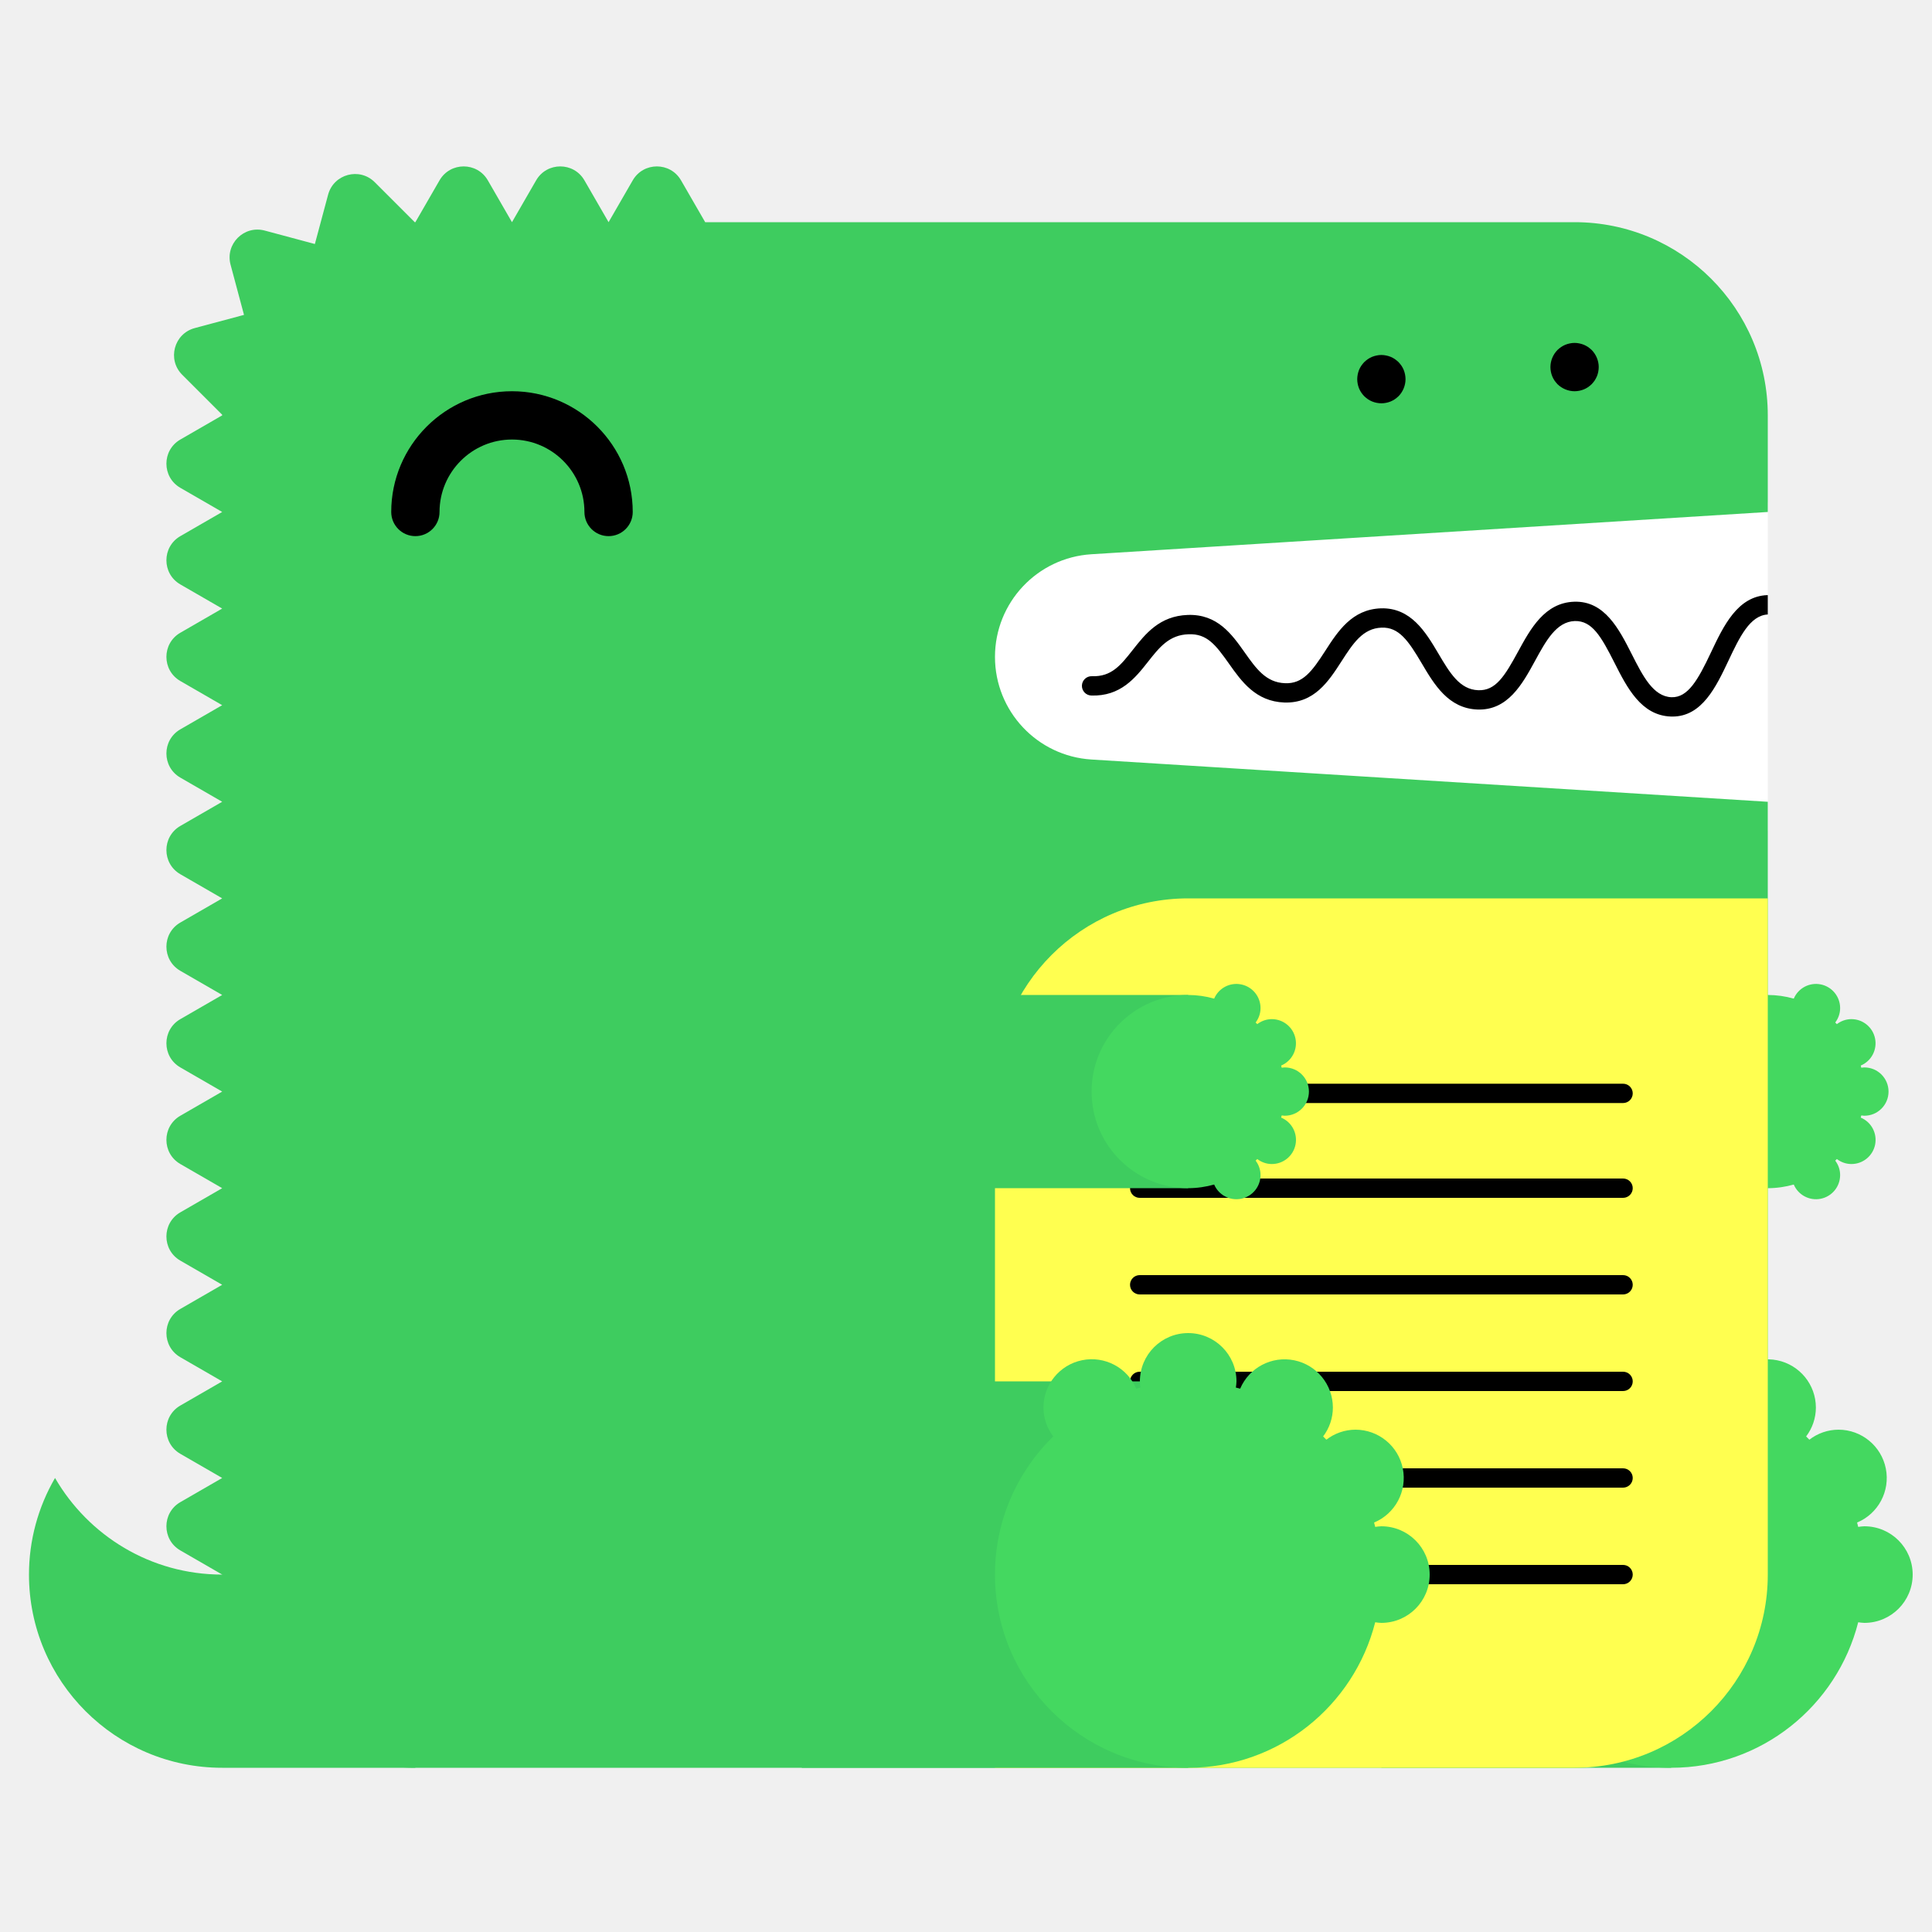
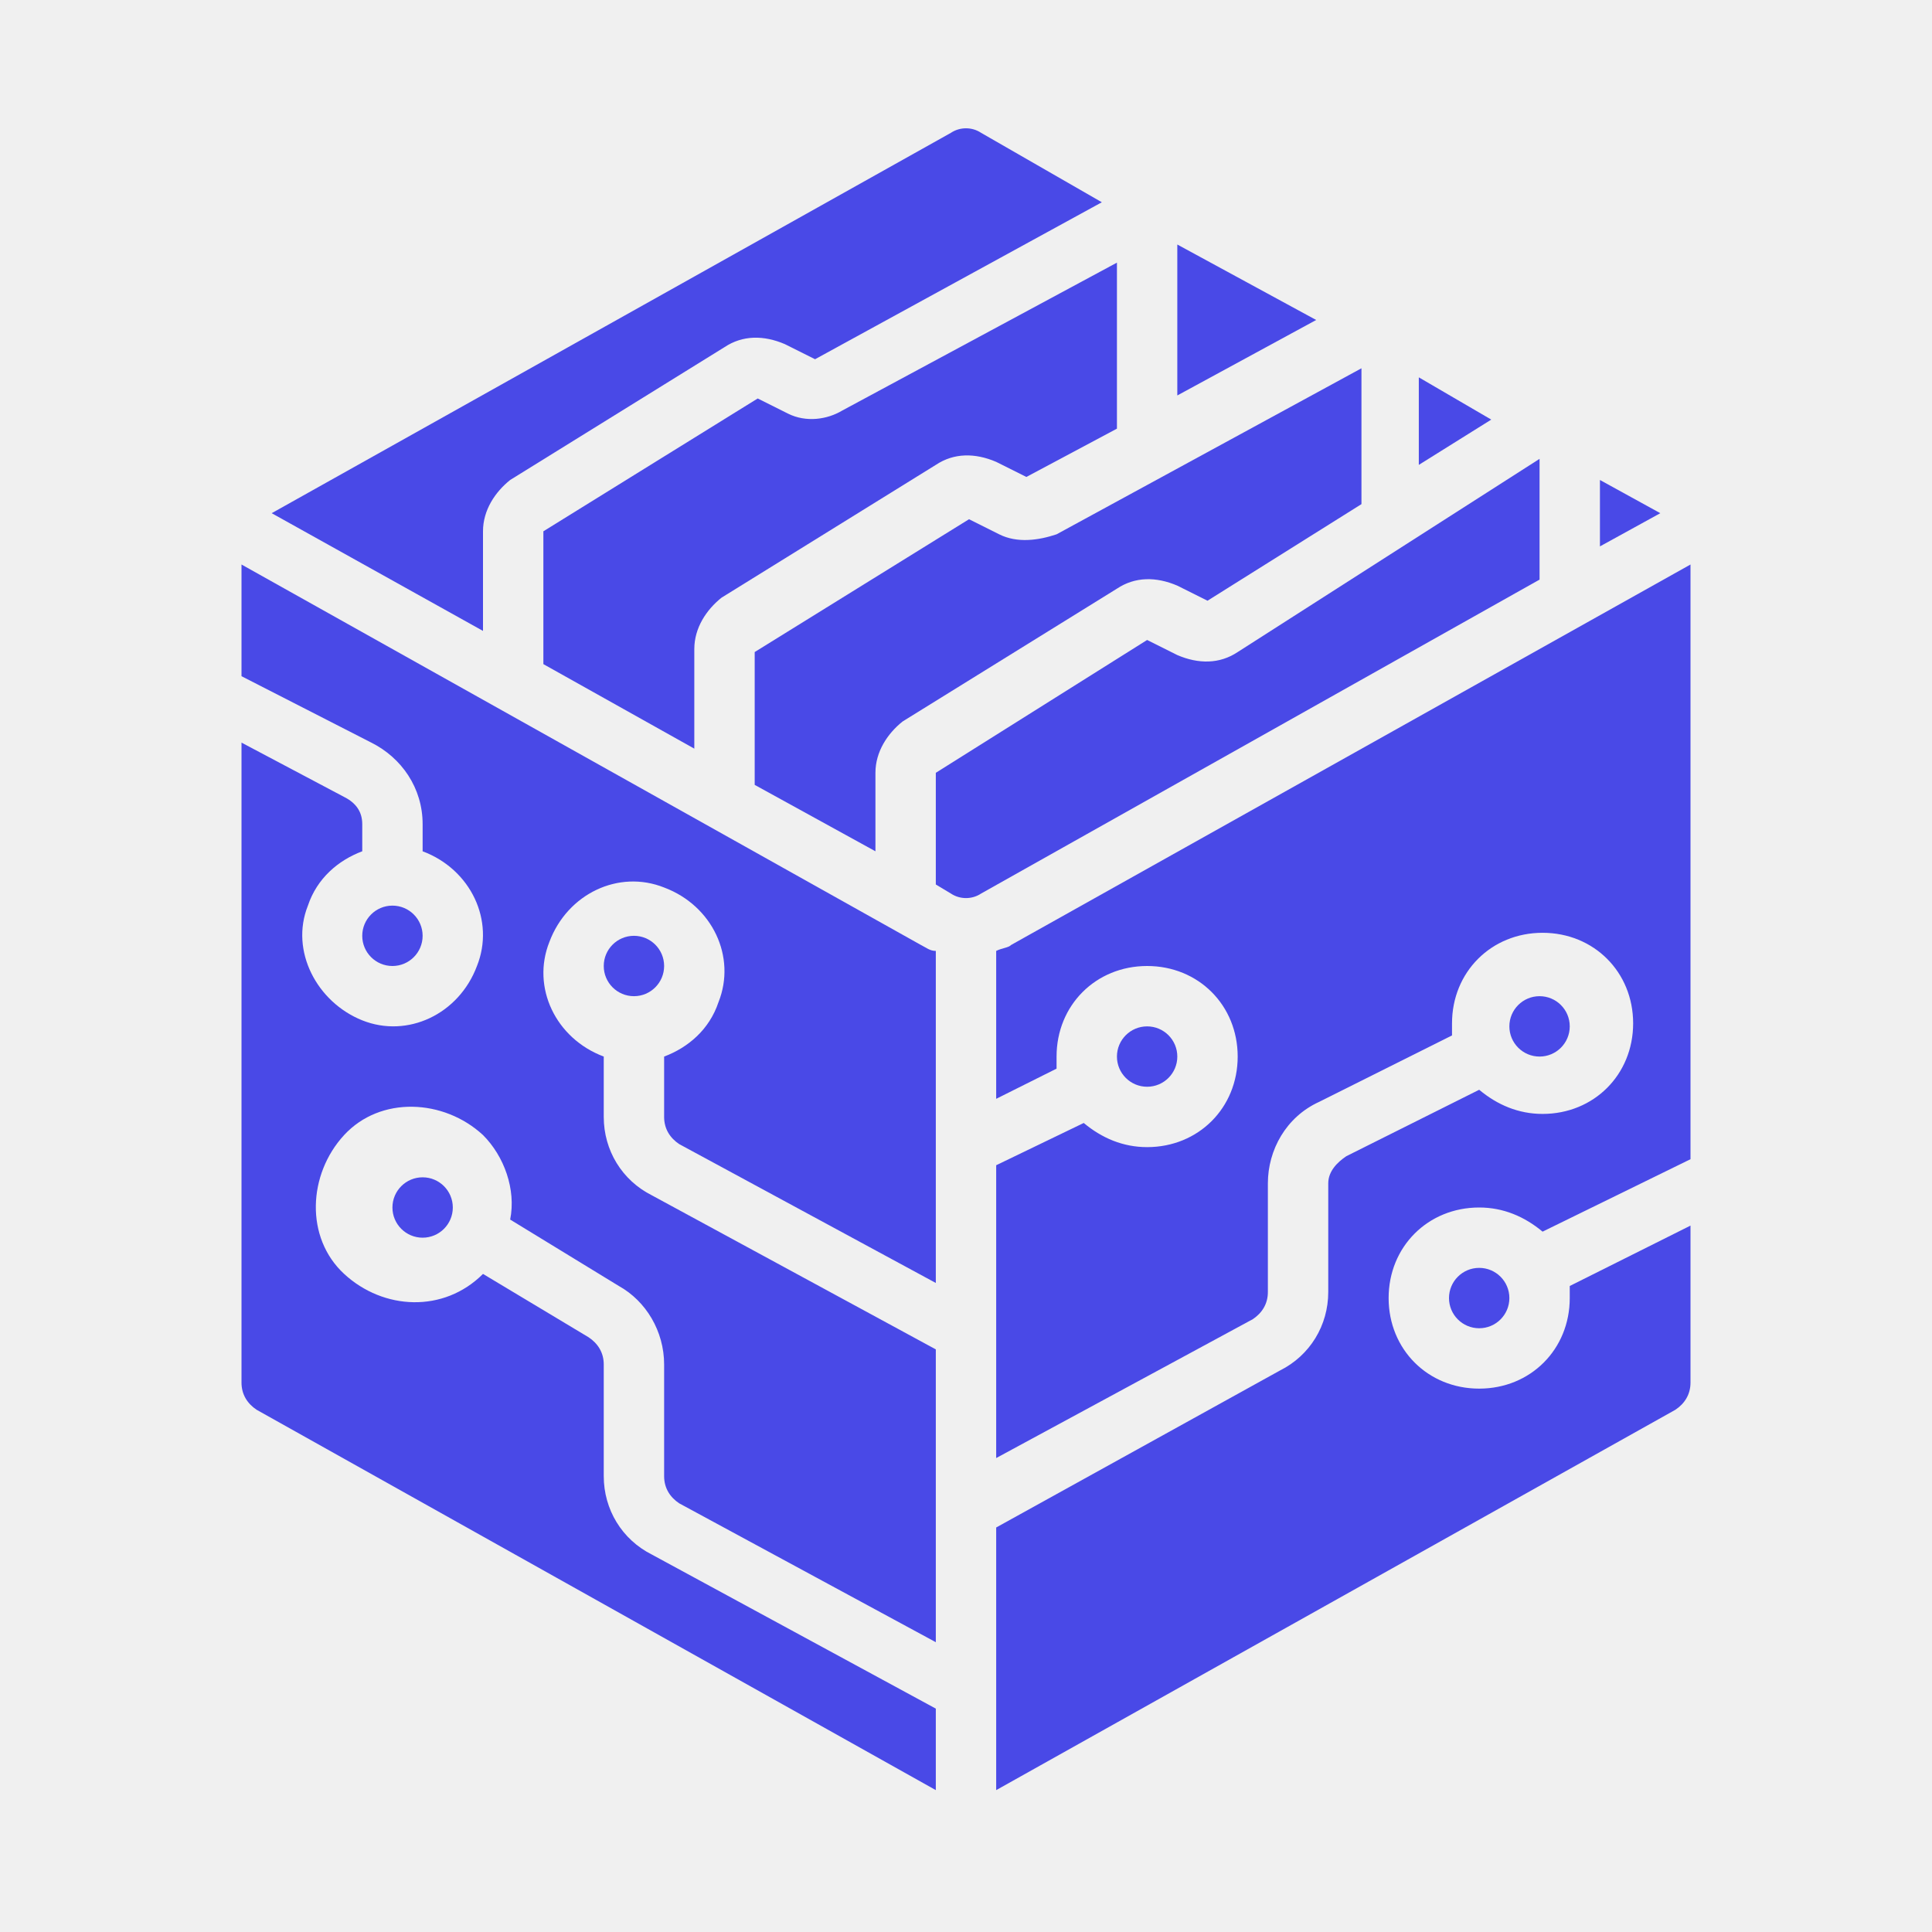
- <svg xmlns="http://www.w3.org/2000/svg" width="200" height="200" viewBox="0 0 200 200">
-   <g fill="none" fill-rule="evenodd">
-     <path fill="#FFF" d="M99 52h84v34H99z" />
-     <path d="M23 163c-7.398 0-13.843-4.027-17.303-10A19.886 19.886 0 0 0 3 163c0 11.046 8.954 20 20 20h20v-20H23z" fill="#3ECC5F" />
-     <path d="M112.98 57.376L183 53V43c0-11.046-8.954-20-20-20H73l-2.5-4.33c-1.112-1.925-3.889-1.925-5 0L63 23l-2.5-4.33c-1.111-1.925-3.889-1.925-5 0L53 23l-2.5-4.33c-1.111-1.925-3.889-1.925-5 0L43 23c-.022 0-.042.003-.065.003l-4.142-4.141c-1.57-1.571-4.252-.853-4.828 1.294l-1.369 5.104-5.192-1.392c-2.148-.575-4.111 1.389-3.535 3.536l1.39 5.193-5.102 1.367c-2.148.576-2.867 3.259-1.296 4.83l4.142 4.142c0 .021-.003.042-.003.064l-4.33 2.5c-1.925 1.111-1.925 3.889 0 5L23 53l-4.33 2.5c-1.925 1.111-1.925 3.889 0 5L23 63l-4.33 2.5c-1.925 1.111-1.925 3.889 0 5L23 73l-4.33 2.5c-1.925 1.111-1.925 3.889 0 5L23 83l-4.33 2.5c-1.925 1.111-1.925 3.889 0 5L23 93l-4.33 2.5c-1.925 1.111-1.925 3.889 0 5L23 103l-4.33 2.5c-1.925 1.111-1.925 3.889 0 5L23 113l-4.33 2.5c-1.925 1.111-1.925 3.889 0 5L23 123l-4.33 2.5c-1.925 1.111-1.925 3.889 0 5L23 133l-4.33 2.5c-1.925 1.111-1.925 3.889 0 5L23 143l-4.33 2.5c-1.925 1.111-1.925 3.889 0 5L23 153l-4.33 2.5c-1.925 1.111-1.925 3.889 0 5L23 163c0 11.046 8.954 20 20 20h120c11.046 0 20-8.954 20-20V83l-70.02-4.376A10.645 10.645 0 0 1 103 68c0-5.621 4.37-10.273 9.98-10.624" fill="#3ECC5F" />
-     <path fill="#3ECC5F" d="M143 183h30v-40h-30z" />
-     <path d="M193 158c-.219 0-.428.037-.639.064-.038-.15-.074-.301-.116-.451A5 5 0 0 0 190.32 148a4.96 4.96 0 0 0-3.016 1.036 26.531 26.531 0 0 0-.335-.336 4.955 4.955 0 0 0 1.011-2.987 5 5 0 0 0-9.599-1.959c-.148-.042-.297-.077-.445-.115.027-.211.064-.42.064-.639a5 5 0 0 0-5-5 5 5 0 0 0-5 5c0 .219.037.428.064.639-.148.038-.297.073-.445.115a4.998 4.998 0 0 0-9.599 1.959c0 1.125.384 2.151 1.011 2.987-3.717 3.632-6.031 8.693-6.031 14.3 0 11.046 8.954 20 20 20 9.339 0 17.16-6.41 19.361-15.064.211.027.42.064.639.064a5 5 0 0 0 5-5 5 5 0 0 0-5-5" fill="#44D860" />
-     <path fill="#3ECC5F" d="M153 123h30v-20h-30z" />
-     <path d="M193 115.5a2.5 2.5 0 1 0 0-5c-.109 0-.214.019-.319.032-.02-.075-.037-.15-.058-.225a2.501 2.501 0 0 0-.963-4.807c-.569 0-1.088.197-1.508.518a6.653 6.653 0 0 0-.168-.168c.314-.417.506-.931.506-1.494a2.5 2.5 0 0 0-4.8-.979A9.987 9.987 0 0 0 183 103c-5.522 0-10 4.478-10 10s4.478 10 10 10c.934 0 1.833-.138 2.69-.377a2.5 2.5 0 0 0 4.8-.979c0-.563-.192-1.077-.506-1.494.057-.055.113-.111.168-.168.42.321.939.518 1.508.518a2.5 2.5 0 0 0 .963-4.807c.021-.074.038-.15.058-.225.105.013.21.032.319.032" fill="#44D860" />
-     <path d="M63 55.5a2.5 2.5 0 0 1-2.5-2.5c0-4.136-3.364-7.5-7.5-7.5s-7.5 3.364-7.5 7.5a2.5 2.5 0 1 1-5 0c0-6.893 5.607-12.5 12.5-12.5S65.5 46.107 65.5 53a2.5 2.5 0 0 1-2.5 2.5" fill="#000" />
-     <path d="M103 183h60c11.046 0 20-8.954 20-20V93h-60c-11.046 0-20 8.954-20 20v70z" fill="#FFFF50" />
-     <path d="M168.02 124h-50.04a1 1 0 1 1 0-2h50.04a1 1 0 1 1 0 2m0 20h-50.04a1 1 0 1 1 0-2h50.04a1 1 0 1 1 0 2m0 20h-50.04a1 1 0 1 1 0-2h50.04a1 1 0 1 1 0 2m0-49.814h-50.04a1 1 0 1 1 0-2h50.04a1 1 0 1 1 0 2m0 19.814h-50.04a1 1 0 1 1 0-2h50.04a1 1 0 1 1 0 2m0 20h-50.04a1 1 0 1 1 0-2h50.04a1 1 0 1 1 0 2M183 61.611c-.012 0-.022-.006-.034-.005-3.09.105-4.552 3.196-5.842 5.923-1.346 2.85-2.387 4.703-4.093 4.647-1.889-.068-2.969-2.202-4.113-4.46-1.314-2.594-2.814-5.536-5.963-5.426-3.046.104-4.513 2.794-5.807 5.167-1.377 2.528-2.314 4.065-4.121 3.994-1.927-.07-2.951-1.805-4.136-3.813-1.321-2.236-2.848-4.75-5.936-4.664-2.994.103-4.465 2.385-5.763 4.4-1.373 2.13-2.335 3.428-4.165 3.351-1.973-.07-2.992-1.51-4.171-3.177-1.324-1.873-2.816-3.993-5.895-3.89-2.928.1-4.399 1.97-5.696 3.618-1.232 1.564-2.194 2.802-4.229 2.724a1 1 0 0 0-.072 2c3.017.101 4.545-1.8 5.872-3.487 1.177-1.496 2.193-2.787 4.193-2.855 1.926-.082 2.829 1.115 4.195 3.045 1.297 1.834 2.769 3.914 5.731 4.021 3.103.104 4.596-2.215 5.918-4.267 1.182-1.834 2.202-3.417 4.15-3.484 1.793-.067 2.769 1.35 4.145 3.681 1.297 2.197 2.766 4.686 5.787 4.796 3.125.108 4.634-2.62 5.949-5.035 1.139-2.088 2.214-4.06 4.119-4.126 1.793-.042 2.728 1.595 4.111 4.33 1.292 2.553 2.757 5.445 5.825 5.556l.169.003c3.064 0 4.518-3.075 5.805-5.794 1.139-2.41 2.217-4.68 4.067-4.773v-2z" fill="#000" />
-     <path fill="#3ECC5F" d="M83 183h40v-40H83z" />
-     <path d="M143 158c-.219 0-.428.037-.639.064-.038-.15-.074-.301-.116-.451A5 5 0 0 0 140.32 148a4.96 4.96 0 0 0-3.016 1.036 26.531 26.531 0 0 0-.335-.336 4.955 4.955 0 0 0 1.011-2.987 5 5 0 0 0-9.599-1.959c-.148-.042-.297-.077-.445-.115.027-.211.064-.42.064-.639a5 5 0 0 0-5-5 5 5 0 0 0-5 5c0 .219.037.428.064.639-.148.038-.297.073-.445.115a4.998 4.998 0 0 0-9.599 1.959c0 1.125.384 2.151 1.011 2.987-3.717 3.632-6.031 8.693-6.031 14.3 0 11.046 8.954 20 20 20 9.339 0 17.16-6.41 19.361-15.064.211.027.42.064.639.064a5 5 0 0 0 5-5 5 5 0 0 0-5-5" fill="#44D860" />
-     <path fill="#3ECC5F" d="M83 123h40v-20H83z" />
-     <path d="M133 115.5a2.5 2.5 0 1 0 0-5c-.109 0-.214.019-.319.032-.02-.075-.037-.15-.058-.225a2.501 2.501 0 0 0-.963-4.807c-.569 0-1.088.197-1.508.518a6.653 6.653 0 0 0-.168-.168c.314-.417.506-.931.506-1.494a2.5 2.5 0 0 0-4.8-.979A9.987 9.987 0 0 0 123 103c-5.522 0-10 4.478-10 10s4.478 10 10 10c.934 0 1.833-.138 2.69-.377a2.5 2.5 0 0 0 4.8-.979c0-.563-.192-1.077-.506-1.494.057-.055.113-.111.168-.168.42.321.939.518 1.508.518a2.5 2.5 0 0 0 .963-4.807c.021-.074.038-.15.058-.225.105.013.21.032.319.032" fill="#44D860" />
-     <path d="M143 41.75c-.16 0-.33-.02-.49-.05a2.52 2.52 0 0 1-.47-.14c-.15-.06-.29-.14-.431-.23-.13-.09-.259-.2-.38-.31-.109-.12-.219-.24-.309-.38s-.17-.28-.231-.43a2.619 2.619 0 0 1-.189-.96c0-.16.02-.33.05-.49.03-.16.08-.31.139-.47.061-.15.141-.29.231-.43.09-.13.2-.26.309-.38.121-.11.25-.22.38-.31.141-.09.281-.17.431-.23.149-.06.31-.11.47-.14.32-.07.65-.07.98 0 .159.03.32.08.47.14.149.06.29.14.43.23.13.09.259.2.38.31.11.12.22.25.31.38.09.14.17.28.23.43.06.16.11.31.14.47.029.16.05.33.05.49 0 .66-.271 1.31-.73 1.77-.121.11-.25.22-.38.31-.14.09-.281.17-.43.23a2.565 2.565 0 0 1-.96.19m20-1.25c-.66 0-1.3-.27-1.771-.73a3.802 3.802 0 0 1-.309-.38c-.09-.14-.17-.28-.231-.43a2.619 2.619 0 0 1-.189-.96c0-.66.27-1.3.729-1.77.121-.11.25-.22.38-.31.141-.09.281-.17.431-.23.149-.06.31-.11.47-.14.32-.07.66-.07.98 0 .159.03.32.08.47.14.149.06.29.14.43.23.13.09.259.2.38.31.459.47.73 1.11.73 1.77 0 .16-.021.33-.05.49-.03.16-.08.32-.14.47-.07.15-.14.29-.23.43-.09.13-.2.26-.31.38-.121.11-.25.22-.38.31-.14.09-.281.17-.43.23a2.565 2.565 0 0 1-.96.19" fill="#000" />
+ <svg xmlns="http://www.w3.org/2000/svg" id="Layer_1" enable-background="new 0 0 64 64" height="512px" viewBox="0 0 64 64" width="512px">
+   <g>
+     <path d="m33.1 17.7-1-.5-7.1 4.4v4.4l4 2.2v-2.6c0-.7.4-1.3.9-1.7l7.1-4.4c.6-.4 1.3-.4 2-.1l1 .5 5.1-3.2v-4.5l-10.1 5.5c-.6.2-1.3.3-1.9 0z" data-original="#000000" class="active-path" data-old_color="#000000" fill="#4949E7" />
+     <path d="m26.1 13.7-1-.5-7.1 4.4v4.4l5 2.8v-3.3c0-.7.4-1.3.9-1.7l7.1-4.4c.6-.4 1.3-.4 2-.1l1 .5 3-1.6v-5.5l-9.1 4.9c-.5.3-1.2.4-1.8.1z" data-original="#000000" class="active-path" data-old_color="#000000" fill="#4949E7" />
+     <path d="m16 17.6c0-.7.4-1.3.9-1.7l7.1-4.4c.6-.4 1.3-.4 2-.1l1 .5 9.5-5.2-4-2.3c-.3-.2-.7-.2-1 0l-22.5 12.6 7 3.9z" data-original="#000000" class="active-path" data-old_color="#000000" fill="#4949E7" />
+     <path d="m39 8.1v5l4.6-2.5z" data-original="#000000" class="active-path" data-old_color="#000000" fill="#4949E7" />
+     <path d="m8 18.7v3.7l4.3 2.2c1 .5 1.7 1.5 1.7 2.7v.9c1.6.6 2.4 2.3 1.8 3.8-.6 1.6-2.3 2.4-3.8 1.8s-2.4-2.3-1.8-3.8c.3-.9 1-1.5 1.8-1.8v-.9c0-.4-.2-.7-.6-.9l-3.4-1.8v21.2c0 .4.2.7.5.9l22.5 12.6v-2.7l-9.4-5.1c-1-.5-1.6-1.5-1.6-2.6v-3.7c0-.4-.2-.7-.5-.9l-3.5-2.1c-1.3 1.3-3.3 1.2-4.6 0s-1.2-3.3 0-4.6 3.3-1.2 4.6 0c.7.7 1.1 1.8.9 2.8l3.6 2.2c.9.5 1.5 1.5 1.5 2.6v3.7c0 .4.2.7.5.9l8.5 4.6v-9.7l-9.4-5.1c-1-.5-1.6-1.5-1.6-2.6v-2c-1.6-.6-2.4-2.3-1.8-3.8.6-1.6 2.3-2.4 3.8-1.8 1.6.6 2.4 2.3 1.8 3.8-.3.9-1 1.5-1.8 1.8v2c0 .4.2.7.5.9l8.5 4.6v-11c-.2 0-.3-.1-.5-.2z" data-original="#000000" class="active-path" data-old_color="#000000" fill="#4949E7" />
+     <path d="m47 12.5v2.9l2.4-1.5z" data-original="#000000" class="active-path" data-old_color="#000000" fill="#4949E7" />
+     <path d="m53 15.9v2.2l2-1.1z" data-original="#000000" class="active-path" data-old_color="#000000" fill="#4949E7" />
+     <circle cx="38" cy="35" r="1" data-original="#000000" class="active-path" data-old_color="#000000" fill="#4949E7" />
+     <path d="m56 38.4v-19.7l-22.5 12.6c-.1.1-.3.1-.5.2v4.9l2-1c0-.1 0-.2 0-.4 0-1.7 1.3-3 3-3s3 1.3 3 3-1.3 3-3 3c-.8 0-1.5-.3-2.1-.8l-2.9 1.4v9.7l8.5-4.6c.3-.2.5-.5.5-.9v-3.6c0-1.1.6-2.2 1.7-2.7l4.4-2.2c0-.1 0-.2 0-.4 0-1.7 1.3-3 3-3s3 1.3 3 3-1.3 3-3 3c-.8 0-1.5-.3-2.1-.8l-4.4 2.2c-.3.2-.6.5-.6.9v3.6c0 1.1-.6 2.1-1.6 2.6l-9.4 5.2v8.7l22.5-12.6c.3-.2.5-.5.5-.9v-5.2l-4 2v.4c0 1.7-1.3 3-3 3s-3-1.3-3-3 1.3-3 3-3c.8 0 1.5.3 2.1.8z" data-original="#000000" class="active-path" data-old_color="#000000" fill="#4949E7" />
+     <circle cx="21" cy="32" r="1" data-original="#000000" class="active-path" data-old_color="#000000" fill="#4949E7" />
+     <circle cx="51" cy="34" r="1" data-original="#000000" class="active-path" data-old_color="#000000" fill="#4949E7" />
+     <circle cx="49" cy="43" r="1" data-original="#000000" class="active-path" data-old_color="#000000" fill="#4949E7" />
+     <circle cx="14" cy="40" r="1" data-original="#000000" class="active-path" data-old_color="#000000" fill="#4949E7" />
+     <circle cx="13" cy="31" r="1" data-original="#000000" class="active-path" data-old_color="#000000" fill="#4949E7" />
+     <path d="m51 15.2-10 6.4c-.6.4-1.3.4-2 .1l-1-.5-7 4.4v3.7l.5.3c.3.2.7.2 1 0l18.5-10.4z" data-original="#000000" class="active-path" data-old_color="#000000" fill="#4949E7" />
  </g>
</svg>
